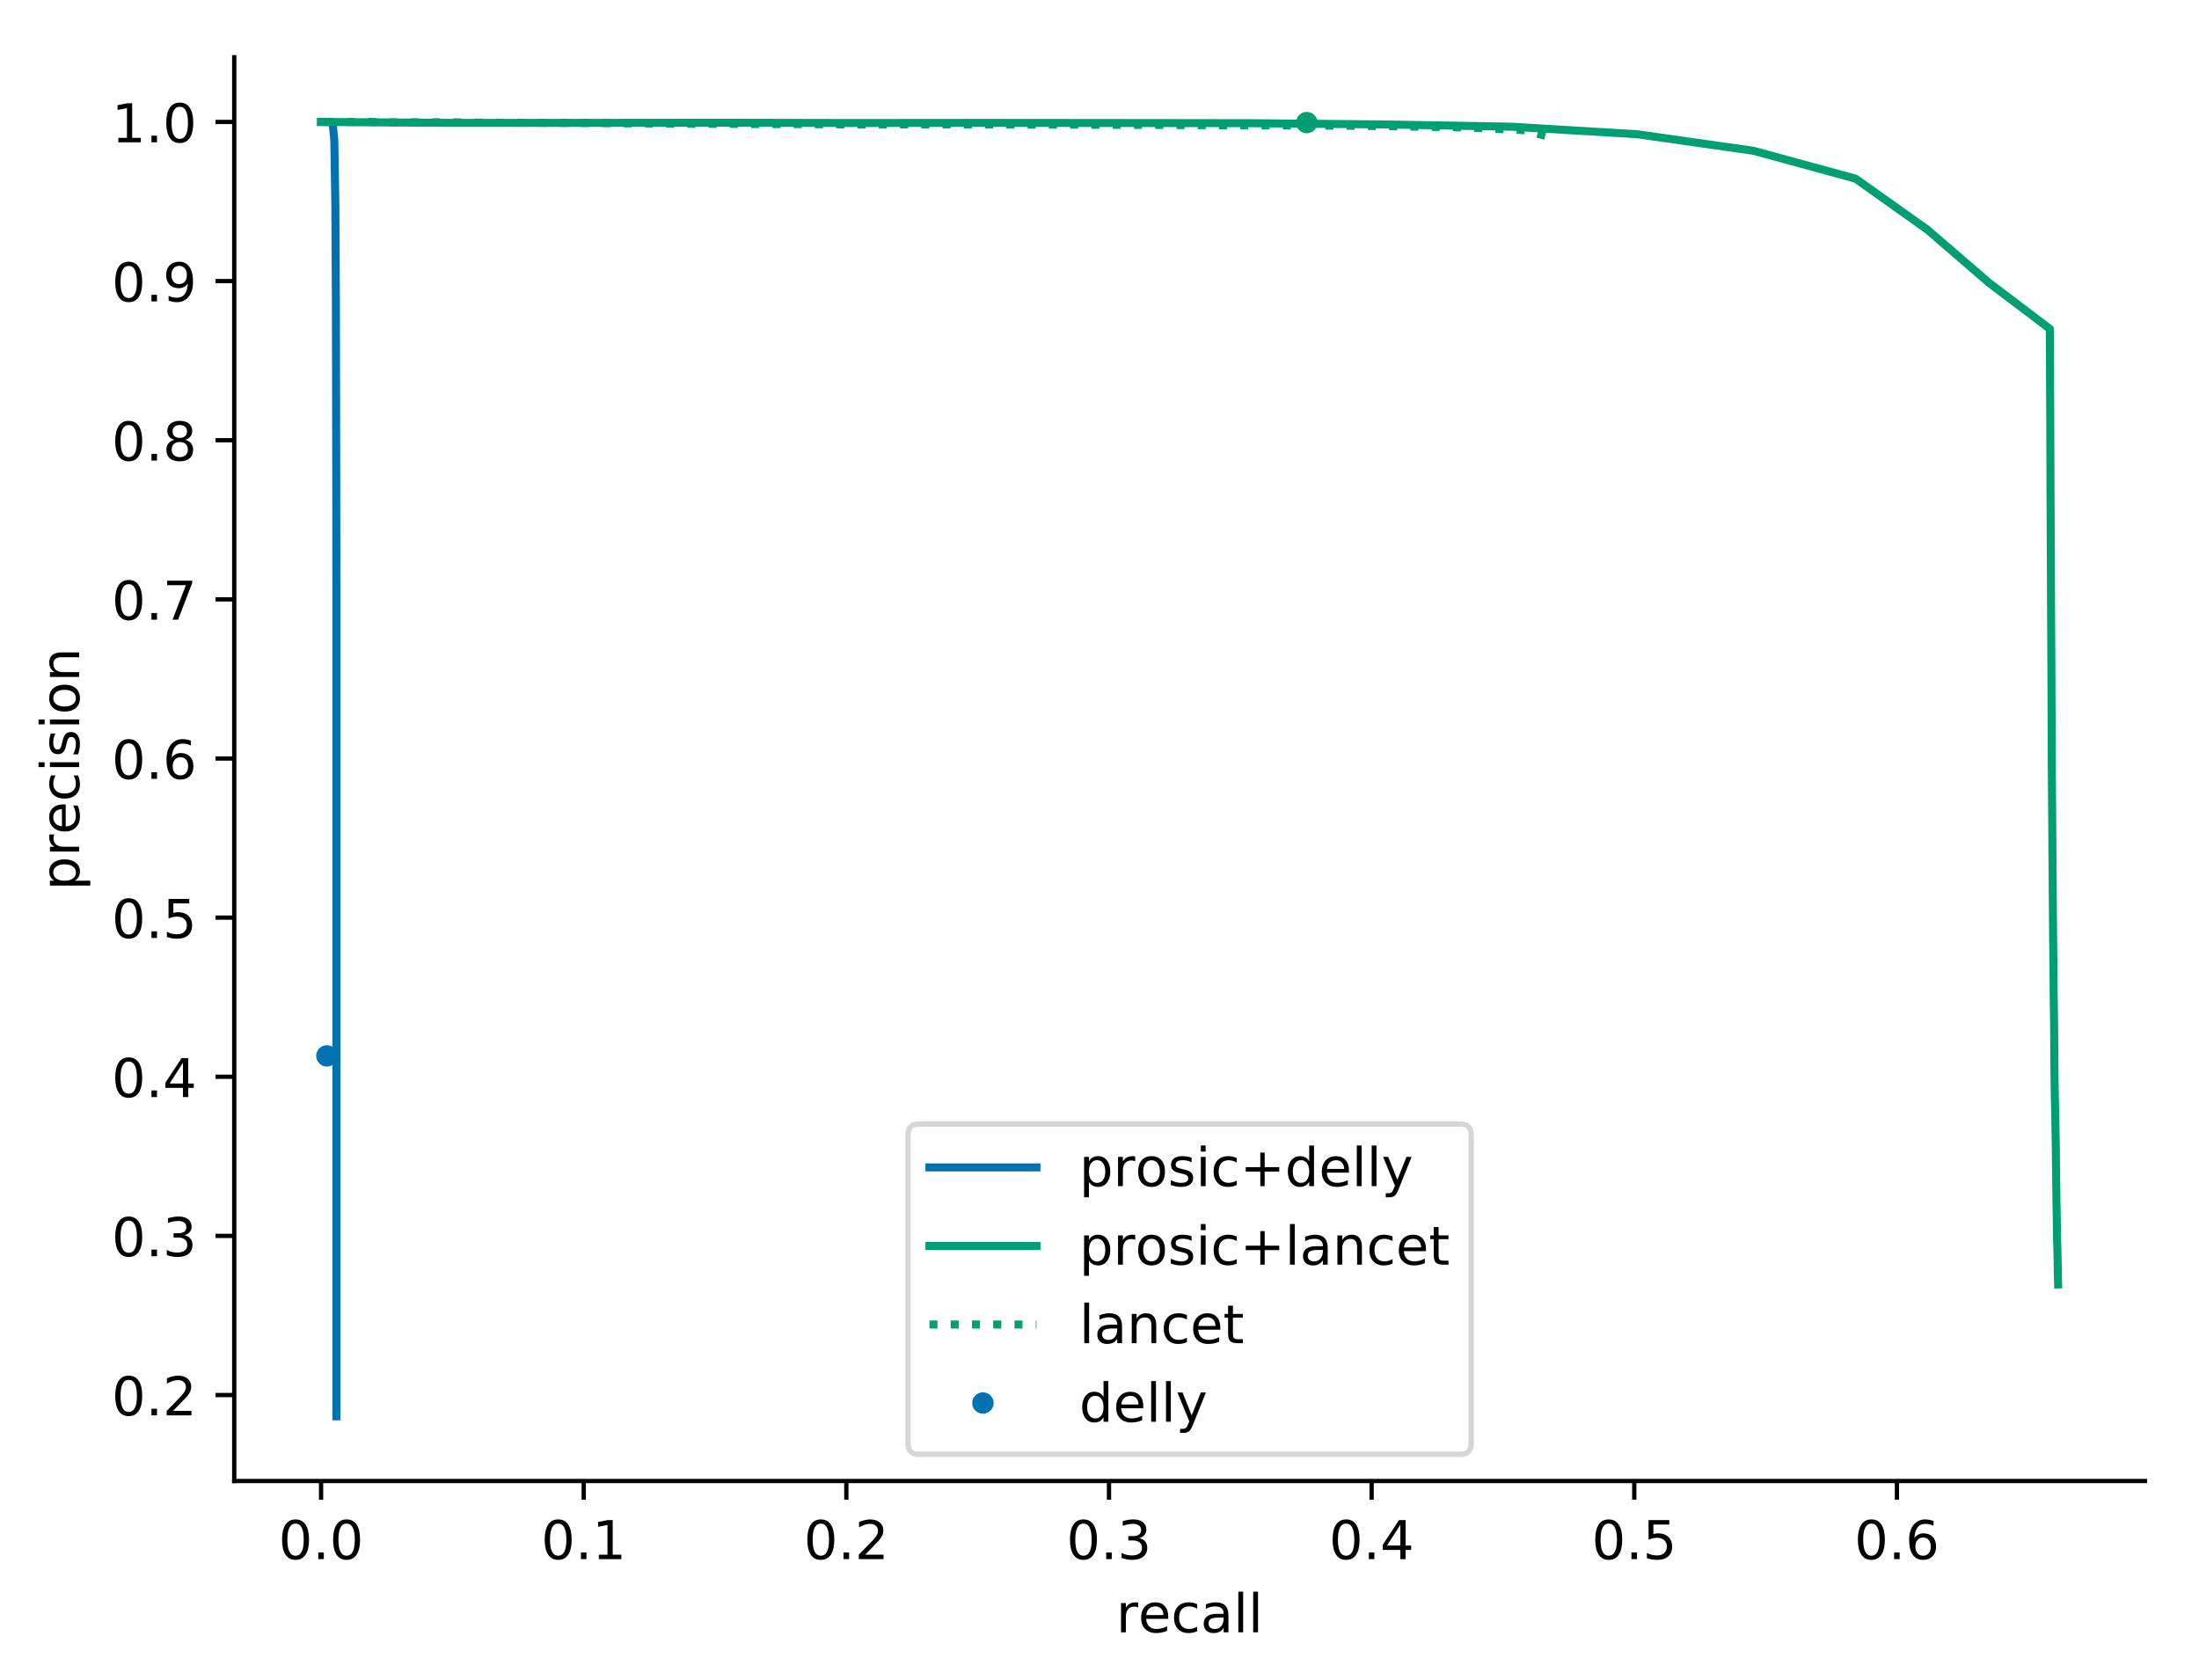
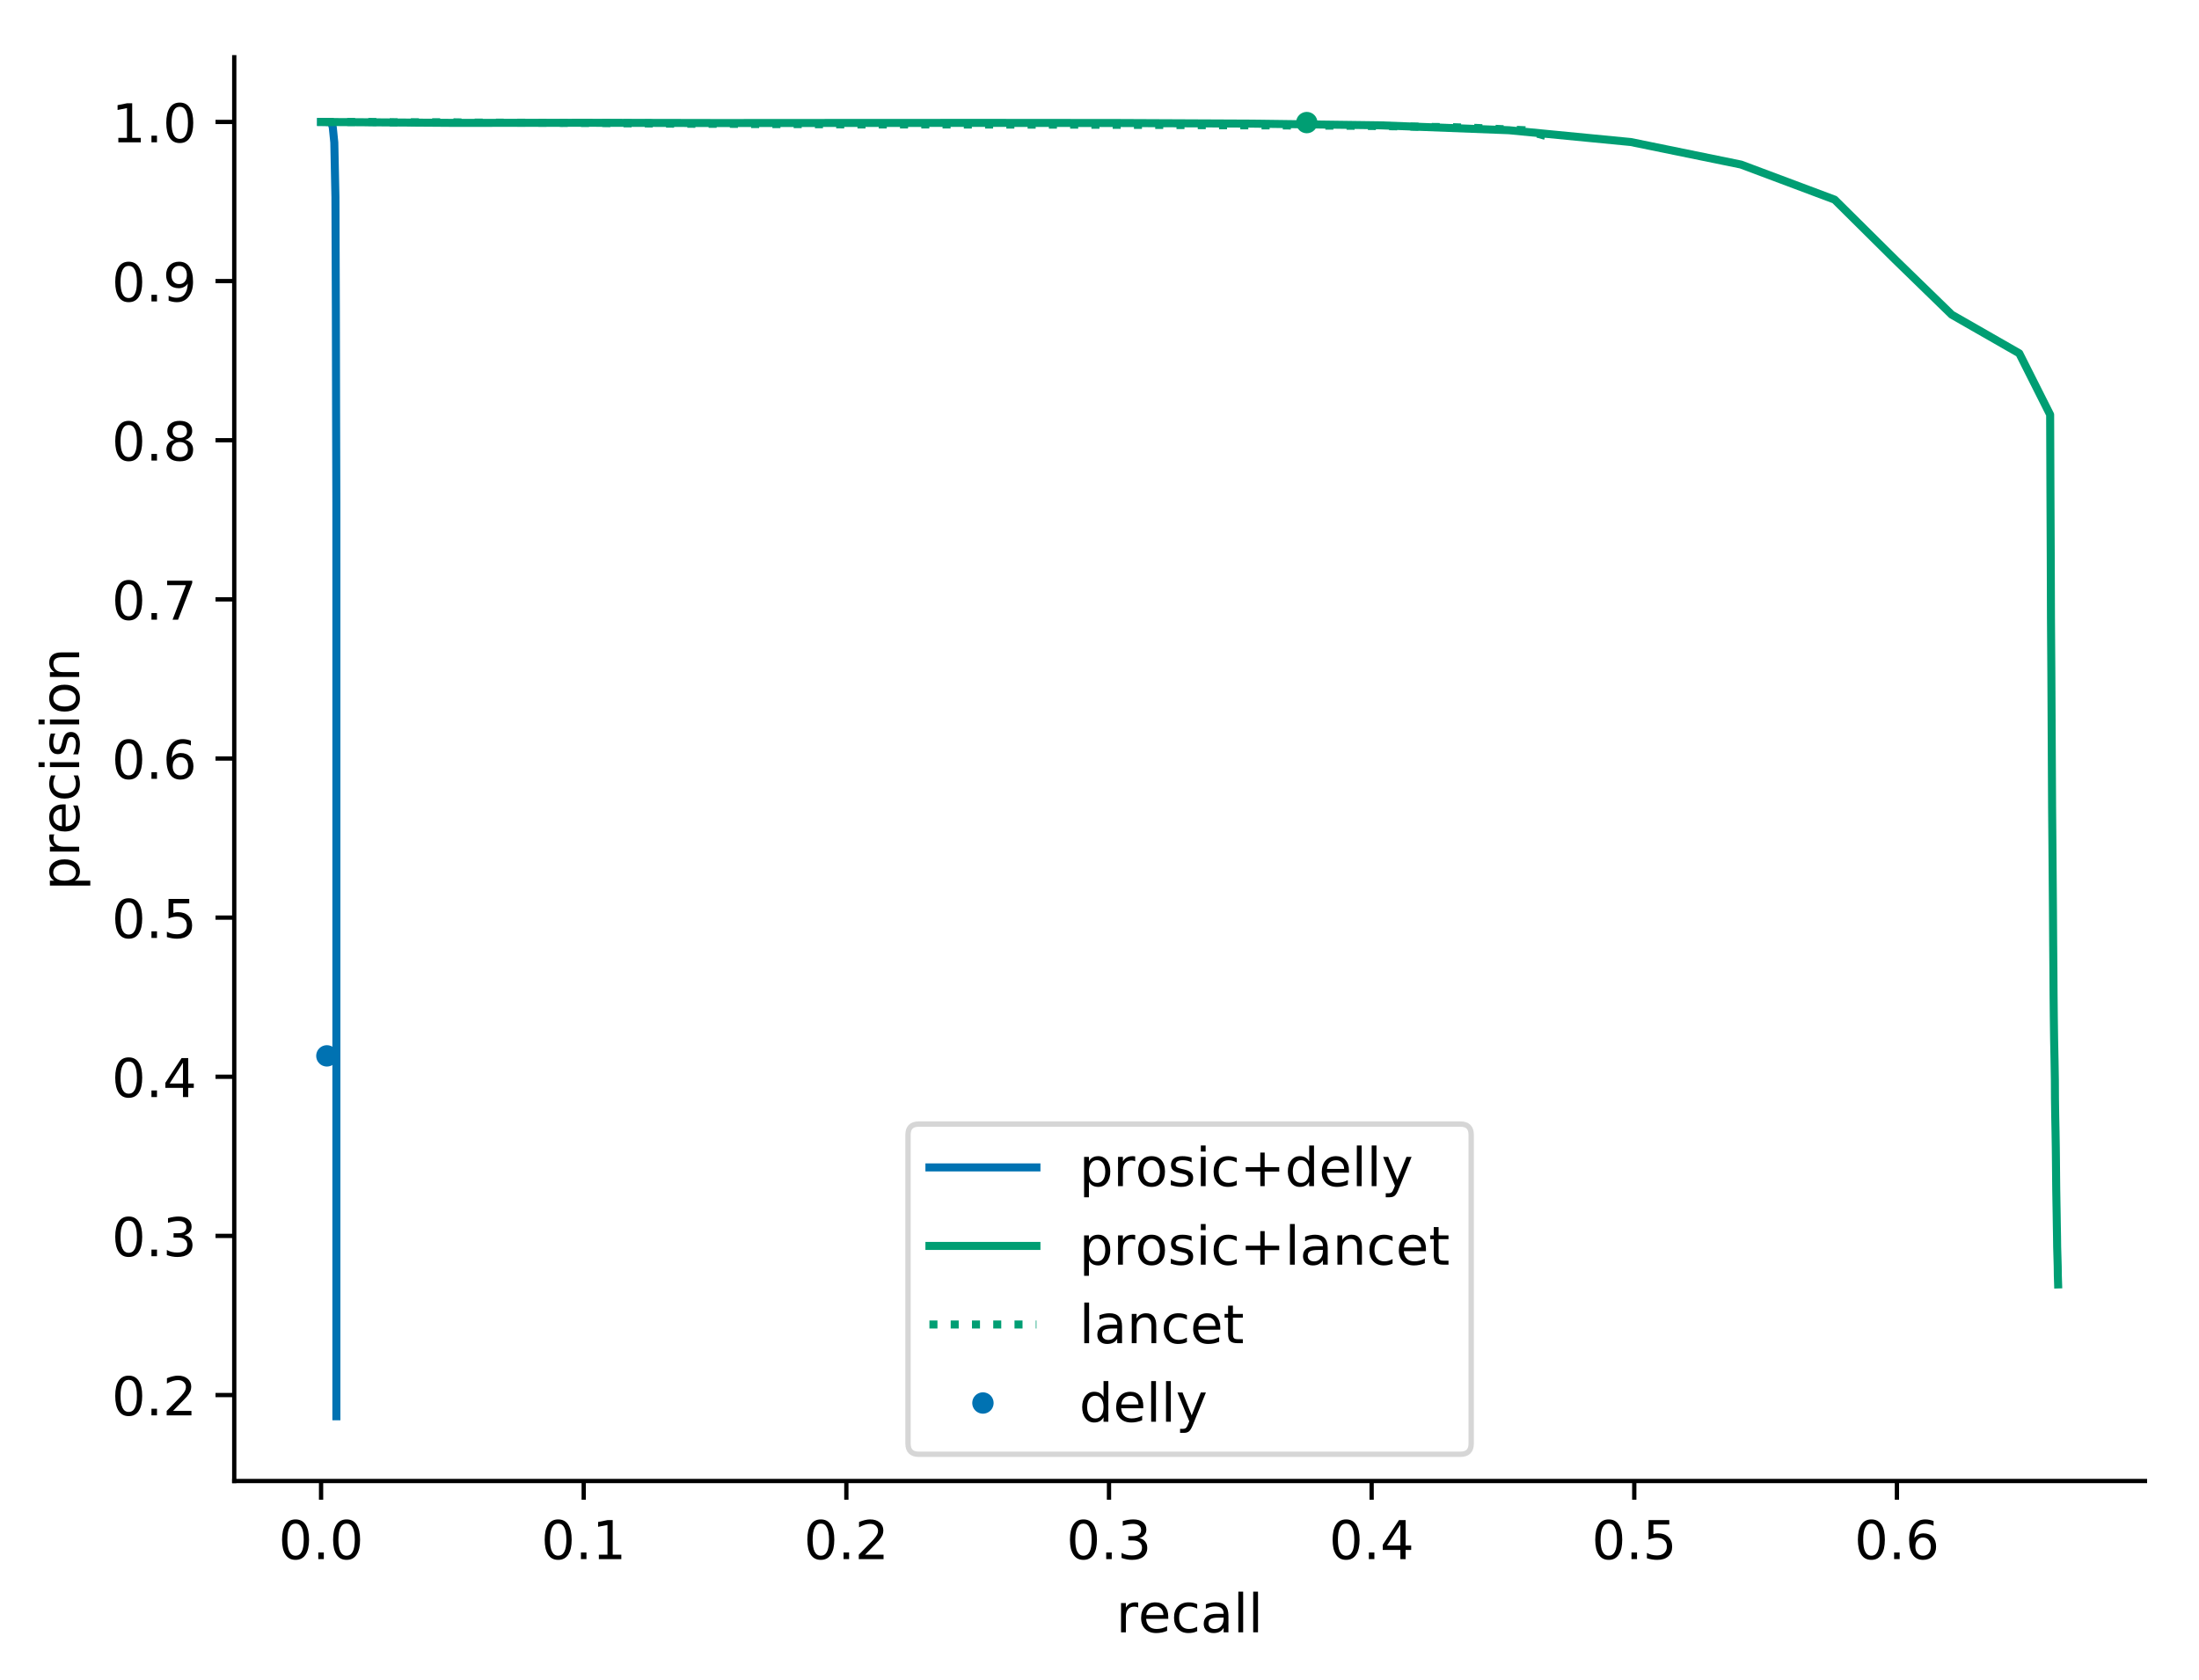
<svg xmlns="http://www.w3.org/2000/svg" xmlns:xlink="http://www.w3.org/1999/xlink" height="314pt" version="1.1" viewBox="0 0 411 314" width="411pt">
  <defs>
    <style type="text/css">
*{stroke-linecap:butt;stroke-linejoin:round;}
  </style>
  </defs>
  <g id="figure_1">
    <g id="patch_1">
      <path d="M 0 314.368  L 411.601 314.368  L 411.601 0  L 0 0  z " style="fill:#ffffff;" />
    </g>
    <g id="axes_1">
      <g id="patch_2">
        <path d="M 43.781 276.812  L 400.901 276.812  L 400.901 10.7  L 43.781 10.7  z " style="fill:#ffffff;" />
      </g>
      <g id="matplotlib.axis_1">
        <g id="xtick_1">
          <g id="line2d_1">
            <defs>
-               <path d="M 0 0  L 0 3.5  " id="mc55c9b855c" style="stroke:#000000;stroke-width:0.8;" />
-             </defs>
-             <g>
-               <use style="stroke:#000000;stroke-width:0.8;" x="60.01" xlink:href="#mc55c9b855c" y="276.812" />
+               <path d="M 0 0  L 0 3.5  " id="m2b3a3316a5" style="stroke:#000000;stroke-width:0.8;" />
+             </defs>
+             <g>
+               <use style="stroke:#000000;stroke-width:0.8;" x="60.01" xlink:href="#m2b3a3316a5" y="276.812" />
            </g>
          </g>
          <g id="text_1">
            <defs>
              <path d="M 31.781 66.406  Q 24.172 66.406 20.328 58.906  Q 16.5 51.422 16.5 36.375  Q 16.5 21.391 20.328 13.891  Q 24.172 6.391 31.781 6.391  Q 39.453 6.391 43.281 13.891  Q 47.125 21.391 47.125 36.375  Q 47.125 51.422 43.281 58.906  Q 39.453 66.406 31.781 66.406  z M 31.781 74.219  Q 44.047 74.219 50.516 64.516  Q 56.984 54.828 56.984 36.375  Q 56.984 17.969 50.516 8.266  Q 44.047 -1.422 31.781 -1.422  Q 19.531 -1.422 13.062 8.266  Q 6.594 17.969 6.594 36.375  Q 6.594 54.828 13.062 64.516  Q 19.531 74.219 31.781 74.219  z " id="DejaVuSans-30" />
              <path d="M 10.688 12.406  L 21 12.406  L 21 0  L 10.688 0  z " id="DejaVuSans-2e" />
            </defs>
            <g transform="translate(52.05882 291.4104)scale(0.1 -0.1)">
              <use xlink:href="#DejaVuSans-30" />
              <use x="63.623" xlink:href="#DejaVuSans-2e" />
              <use x="95.41" xlink:href="#DejaVuSans-30" />
            </g>
          </g>
        </g>
        <g id="xtick_2">
          <g id="line2d_2">
            <g>
-               <use style="stroke:#000000;stroke-width:0.8;" x="109.098" xlink:href="#mc55c9b855c" y="276.812" />
+               <use style="stroke:#000000;stroke-width:0.8;" x="109.098" xlink:href="#m2b3a3316a5" y="276.812" />
            </g>
          </g>
          <g id="text_2">
            <defs>
              <path d="M 12.406 8.297  L 28.516 8.297  L 28.516 63.922  L 10.984 60.406  L 10.984 69.391  L 28.422 72.906  L 38.281 72.906  L 38.281 8.297  L 54.391 8.297  L 54.391 0  L 12.406 0  z " id="DejaVuSans-31" />
            </defs>
            <g transform="translate(101.1469 291.4104)scale(0.1 -0.1)">
              <use xlink:href="#DejaVuSans-30" />
              <use x="63.623" xlink:href="#DejaVuSans-2e" />
              <use x="95.41" xlink:href="#DejaVuSans-31" />
            </g>
          </g>
        </g>
        <g id="xtick_3">
          <g id="line2d_3">
            <g>
-               <use style="stroke:#000000;stroke-width:0.8;" x="158.187" xlink:href="#mc55c9b855c" y="276.812" />
+               <use style="stroke:#000000;stroke-width:0.8;" x="158.187" xlink:href="#m2b3a3316a5" y="276.812" />
            </g>
          </g>
          <g id="text_3">
            <defs>
              <path d="M 19.188 8.297  L 53.609 8.297  L 53.609 0  L 7.328 0  L 7.328 8.297  Q 12.938 14.109 22.625 23.891  Q 32.328 33.688 34.812 36.531  Q 39.547 41.844 41.422 45.531  Q 43.312 49.219 43.312 52.781  Q 43.312 58.594 39.234 62.25  Q 35.156 65.922 28.609 65.922  Q 23.969 65.922 18.812 64.312  Q 13.672 62.703 7.812 59.422  L 7.812 69.391  Q 13.766 71.781 18.938 73  Q 24.125 74.219 28.422 74.219  Q 39.75 74.219 46.484 68.547  Q 53.219 62.891 53.219 53.422  Q 53.219 48.922 51.531 44.891  Q 49.859 40.875 45.406 35.406  Q 44.188 33.984 37.641 27.219  Q 31.109 20.453 19.188 8.297  z " id="DejaVuSans-32" />
            </defs>
            <g transform="translate(150.235 291.4104)scale(0.1 -0.1)">
              <use xlink:href="#DejaVuSans-30" />
              <use x="63.623" xlink:href="#DejaVuSans-2e" />
              <use x="95.41" xlink:href="#DejaVuSans-32" />
            </g>
          </g>
        </g>
        <g id="xtick_4">
          <g id="line2d_4">
            <g>
-               <use style="stroke:#000000;stroke-width:0.8;" x="207.275" xlink:href="#mc55c9b855c" y="276.812" />
+               <use style="stroke:#000000;stroke-width:0.8;" x="207.275" xlink:href="#m2b3a3316a5" y="276.812" />
            </g>
          </g>
          <g id="text_4">
            <defs>
              <path d="M 40.578 39.312  Q 47.656 37.797 51.625 33  Q 55.609 28.219 55.609 21.188  Q 55.609 10.406 48.188 4.484  Q 40.766 -1.422 27.094 -1.422  Q 22.516 -1.422 17.656 -0.516  Q 12.797 0.391 7.625 2.203  L 7.625 11.719  Q 11.719 9.328 16.594 8.109  Q 21.484 6.891 26.812 6.891  Q 36.078 6.891 40.938 10.547  Q 45.797 14.203 45.797 21.188  Q 45.797 27.641 41.281 31.266  Q 36.766 34.906 28.719 34.906  L 20.219 34.906  L 20.219 43.016  L 29.109 43.016  Q 36.375 43.016 40.234 45.922  Q 44.094 48.828 44.094 54.297  Q 44.094 59.906 40.109 62.906  Q 36.141 65.922 28.719 65.922  Q 24.656 65.922 20.016 65.031  Q 15.375 64.156 9.812 62.312  L 9.812 71.094  Q 15.438 72.656 20.344 73.438  Q 25.25 74.219 29.594 74.219  Q 40.828 74.219 47.359 69.109  Q 53.906 64.016 53.906 55.328  Q 53.906 49.266 50.438 45.094  Q 46.969 40.922 40.578 39.312  z " id="DejaVuSans-33" />
            </defs>
            <g transform="translate(199.3231 291.4104)scale(0.1 -0.1)">
              <use xlink:href="#DejaVuSans-30" />
              <use x="63.623" xlink:href="#DejaVuSans-2e" />
              <use x="95.41" xlink:href="#DejaVuSans-33" />
            </g>
          </g>
        </g>
        <g id="xtick_5">
          <g id="line2d_5">
            <g>
-               <use style="stroke:#000000;stroke-width:0.8;" x="256.363" xlink:href="#mc55c9b855c" y="276.812" />
+               <use style="stroke:#000000;stroke-width:0.8;" x="256.363" xlink:href="#m2b3a3316a5" y="276.812" />
            </g>
          </g>
          <g id="text_5">
            <defs>
              <path d="M 37.797 64.312  L 12.891 25.391  L 37.797 25.391  z M 35.203 72.906  L 47.609 72.906  L 47.609 25.391  L 58.016 25.391  L 58.016 17.188  L 47.609 17.188  L 47.609 0  L 37.797 0  L 37.797 17.188  L 4.891 17.188  L 4.891 26.703  z " id="DejaVuSans-34" />
            </defs>
            <g transform="translate(248.4112 291.4104)scale(0.1 -0.1)">
              <use xlink:href="#DejaVuSans-30" />
              <use x="63.623" xlink:href="#DejaVuSans-2e" />
              <use x="95.41" xlink:href="#DejaVuSans-34" />
            </g>
          </g>
        </g>
        <g id="xtick_6">
          <g id="line2d_6">
            <g>
-               <use style="stroke:#000000;stroke-width:0.8;" x="305.451" xlink:href="#mc55c9b855c" y="276.812" />
+               <use style="stroke:#000000;stroke-width:0.8;" x="305.451" xlink:href="#m2b3a3316a5" y="276.812" />
            </g>
          </g>
          <g id="text_6">
            <defs>
              <path d="M 10.797 72.906  L 49.516 72.906  L 49.516 64.594  L 19.828 64.594  L 19.828 46.734  Q 21.969 47.469 24.109 47.828  Q 26.266 48.188 28.422 48.188  Q 40.625 48.188 47.75 41.5  Q 54.891 34.812 54.891 23.391  Q 54.891 11.625 47.562 5.094  Q 40.234 -1.422 26.906 -1.422  Q 22.312 -1.422 17.547 -0.641  Q 12.797 0.141 7.719 1.703  L 7.719 11.625  Q 12.109 9.234 16.797 8.062  Q 21.484 6.891 26.703 6.891  Q 35.156 6.891 40.078 11.328  Q 45.016 15.766 45.016 23.391  Q 45.016 31 40.078 35.438  Q 35.156 39.891 26.703 39.891  Q 22.75 39.891 18.812 39.016  Q 14.891 38.141 10.797 36.281  z " id="DejaVuSans-35" />
            </defs>
            <g transform="translate(297.4993 291.4104)scale(0.1 -0.1)">
              <use xlink:href="#DejaVuSans-30" />
              <use x="63.623" xlink:href="#DejaVuSans-2e" />
              <use x="95.41" xlink:href="#DejaVuSans-35" />
            </g>
          </g>
        </g>
        <g id="xtick_7">
          <g id="line2d_7">
            <g>
-               <use style="stroke:#000000;stroke-width:0.8;" x="354.539" xlink:href="#mc55c9b855c" y="276.812" />
+               <use style="stroke:#000000;stroke-width:0.8;" x="354.539" xlink:href="#m2b3a3316a5" y="276.812" />
            </g>
          </g>
          <g id="text_7">
            <defs>
              <path d="M 33.016 40.375  Q 26.375 40.375 22.484 35.828  Q 18.609 31.297 18.609 23.391  Q 18.609 15.531 22.484 10.953  Q 26.375 6.391 33.016 6.391  Q 39.656 6.391 43.531 10.953  Q 47.406 15.531 47.406 23.391  Q 47.406 31.297 43.531 35.828  Q 39.656 40.375 33.016 40.375  z M 52.594 71.297  L 52.594 62.312  Q 48.875 64.062 45.094 64.984  Q 41.312 65.922 37.594 65.922  Q 27.828 65.922 22.672 59.328  Q 17.531 52.734 16.797 39.406  Q 19.672 43.656 24.016 45.922  Q 28.375 48.188 33.594 48.188  Q 44.578 48.188 50.953 41.516  Q 57.328 34.859 57.328 23.391  Q 57.328 12.156 50.688 5.359  Q 44.047 -1.422 33.016 -1.422  Q 20.359 -1.422 13.672 8.266  Q 6.984 17.969 6.984 36.375  Q 6.984 53.656 15.188 63.938  Q 23.391 74.219 37.203 74.219  Q 40.922 74.219 44.703 73.484  Q 48.484 72.75 52.594 71.297  z " id="DejaVuSans-36" />
            </defs>
            <g transform="translate(346.5874 291.4104)scale(0.1 -0.1)">
              <use xlink:href="#DejaVuSans-30" />
              <use x="63.623" xlink:href="#DejaVuSans-2e" />
              <use x="95.41" xlink:href="#DejaVuSans-36" />
            </g>
          </g>
        </g>
        <g id="text_8">
          <defs>
            <path d="M 41.109 46.297  Q 39.594 47.172 37.812 47.578  Q 36.031 48 33.891 48  Q 26.266 48 22.188 43.047  Q 18.109 38.094 18.109 28.812  L 18.109 0  L 9.078 0  L 9.078 54.688  L 18.109 54.688  L 18.109 46.188  Q 20.953 51.172 25.484 53.578  Q 30.031 56 36.531 56  Q 37.453 56 38.578 55.875  Q 39.703 55.766 41.062 55.516  z " id="DejaVuSans-72" />
            <path d="M 56.203 29.594  L 56.203 25.203  L 14.891 25.203  Q 15.484 15.922 20.484 11.062  Q 25.484 6.203 34.422 6.203  Q 39.594 6.203 44.453 7.469  Q 49.312 8.734 54.109 11.281  L 54.109 2.781  Q 49.266 0.734 44.188 -0.344  Q 39.109 -1.422 33.891 -1.422  Q 20.797 -1.422 13.156 6.188  Q 5.516 13.812 5.516 26.812  Q 5.516 40.234 12.766 48.109  Q 20.016 56 32.328 56  Q 43.359 56 49.781 48.891  Q 56.203 41.797 56.203 29.594  z M 47.219 32.234  Q 47.125 39.594 43.094 43.984  Q 39.062 48.391 32.422 48.391  Q 24.906 48.391 20.391 44.141  Q 15.875 39.891 15.188 32.172  z " id="DejaVuSans-65" />
            <path d="M 48.781 52.594  L 48.781 44.188  Q 44.969 46.297 41.141 47.344  Q 37.312 48.391 33.406 48.391  Q 24.656 48.391 19.812 42.844  Q 14.984 37.312 14.984 27.297  Q 14.984 17.281 19.812 11.734  Q 24.656 6.203 33.406 6.203  Q 37.312 6.203 41.141 7.25  Q 44.969 8.297 48.781 10.406  L 48.781 2.094  Q 45.016 0.344 40.984 -0.531  Q 36.969 -1.422 32.422 -1.422  Q 20.062 -1.422 12.781 6.344  Q 5.516 14.109 5.516 27.297  Q 5.516 40.672 12.859 48.328  Q 20.219 56 33.016 56  Q 37.156 56 41.109 55.141  Q 45.062 54.297 48.781 52.594  z " id="DejaVuSans-63" />
            <path d="M 34.281 27.484  Q 23.391 27.484 19.188 25  Q 14.984 22.516 14.984 16.5  Q 14.984 11.719 18.141 8.906  Q 21.297 6.109 26.703 6.109  Q 34.188 6.109 38.703 11.406  Q 43.219 16.703 43.219 25.484  L 43.219 27.484  z M 52.203 31.203  L 52.203 0  L 43.219 0  L 43.219 8.297  Q 40.141 3.328 35.547 0.953  Q 30.953 -1.422 24.312 -1.422  Q 15.922 -1.422 10.953 3.297  Q 6 8.016 6 15.922  Q 6 25.141 12.172 29.828  Q 18.359 34.516 30.609 34.516  L 43.219 34.516  L 43.219 35.406  Q 43.219 41.609 39.141 45  Q 35.062 48.391 27.688 48.391  Q 23 48.391 18.547 47.266  Q 14.109 46.141 10.016 43.891  L 10.016 52.203  Q 14.938 54.109 19.578 55.047  Q 24.219 56 28.609 56  Q 40.484 56 46.344 49.844  Q 52.203 43.703 52.203 31.203  z " id="DejaVuSans-61" />
            <path d="M 9.422 75.984  L 18.406 75.984  L 18.406 0  L 9.422 0  z " id="DejaVuSans-6c" />
          </defs>
          <g transform="translate(208.6194 305.0886)scale(0.1 -0.1)">
            <use xlink:href="#DejaVuSans-72" />
            <use x="41.082" xlink:href="#DejaVuSans-65" />
            <use x="102.605" xlink:href="#DejaVuSans-63" />
            <use x="157.586" xlink:href="#DejaVuSans-61" />
            <use x="218.865" xlink:href="#DejaVuSans-6c" />
            <use x="246.648" xlink:href="#DejaVuSans-6c" />
          </g>
        </g>
      </g>
      <g id="matplotlib.axis_2">
        <g id="ytick_1">
          <g id="line2d_8">
            <defs>
-               <path d="M 0 0  L -3.5 0  " id="m532a38cff1" style="stroke:#000000;stroke-width:0.8;" />
-             </defs>
-             <g>
-               <use style="stroke:#000000;stroke-width:0.8;" x="43.781" xlink:href="#m532a38cff1" y="260.741" />
+               <path d="M 0 0  L -3.5 0  " id="m893e4a789e" style="stroke:#000000;stroke-width:0.8;" />
+             </defs>
+             <g>
+               <use style="stroke:#000000;stroke-width:0.8;" x="43.781" xlink:href="#m893e4a789e" y="260.741" />
            </g>
          </g>
          <g id="text_9">
            <g transform="translate(20.87813 264.5402)scale(0.1 -0.1)">
              <use xlink:href="#DejaVuSans-30" />
              <use x="63.623" xlink:href="#DejaVuSans-2e" />
              <use x="95.41" xlink:href="#DejaVuSans-32" />
            </g>
          </g>
        </g>
        <g id="ytick_2">
          <g id="line2d_9">
            <g>
-               <use style="stroke:#000000;stroke-width:0.8;" x="43.781" xlink:href="#m532a38cff1" y="230.998" />
+               <use style="stroke:#000000;stroke-width:0.8;" x="43.781" xlink:href="#m893e4a789e" y="230.998" />
            </g>
          </g>
          <g id="text_10">
            <g transform="translate(20.87813 234.7971)scale(0.1 -0.1)">
              <use xlink:href="#DejaVuSans-30" />
              <use x="63.623" xlink:href="#DejaVuSans-2e" />
              <use x="95.41" xlink:href="#DejaVuSans-33" />
            </g>
          </g>
        </g>
        <g id="ytick_3">
          <g id="line2d_10">
            <g>
-               <use style="stroke:#000000;stroke-width:0.8;" x="43.781" xlink:href="#m532a38cff1" y="201.255" />
+               <use style="stroke:#000000;stroke-width:0.8;" x="43.781" xlink:href="#m893e4a789e" y="201.255" />
            </g>
          </g>
          <g id="text_11">
            <g transform="translate(20.87813 205.0539)scale(0.1 -0.1)">
              <use xlink:href="#DejaVuSans-30" />
              <use x="63.623" xlink:href="#DejaVuSans-2e" />
              <use x="95.41" xlink:href="#DejaVuSans-34" />
            </g>
          </g>
        </g>
        <g id="ytick_4">
          <g id="line2d_11">
            <g>
-               <use style="stroke:#000000;stroke-width:0.8;" x="43.781" xlink:href="#m532a38cff1" y="171.512" />
+               <use style="stroke:#000000;stroke-width:0.8;" x="43.781" xlink:href="#m893e4a789e" y="171.512" />
            </g>
          </g>
          <g id="text_12">
            <g transform="translate(20.87813 175.3108)scale(0.1 -0.1)">
              <use xlink:href="#DejaVuSans-30" />
              <use x="63.623" xlink:href="#DejaVuSans-2e" />
              <use x="95.41" xlink:href="#DejaVuSans-35" />
            </g>
          </g>
        </g>
        <g id="ytick_5">
          <g id="line2d_12">
            <g>
-               <use style="stroke:#000000;stroke-width:0.8;" x="43.781" xlink:href="#m532a38cff1" y="141.768" />
+               <use style="stroke:#000000;stroke-width:0.8;" x="43.781" xlink:href="#m893e4a789e" y="141.768" />
            </g>
          </g>
          <g id="text_13">
            <g transform="translate(20.87813 145.5677)scale(0.1 -0.1)">
              <use xlink:href="#DejaVuSans-30" />
              <use x="63.623" xlink:href="#DejaVuSans-2e" />
              <use x="95.41" xlink:href="#DejaVuSans-36" />
            </g>
          </g>
        </g>
        <g id="ytick_6">
          <g id="line2d_13">
            <g>
-               <use style="stroke:#000000;stroke-width:0.8;" x="43.781" xlink:href="#m532a38cff1" y="112.025" />
+               <use style="stroke:#000000;stroke-width:0.8;" x="43.781" xlink:href="#m893e4a789e" y="112.025" />
            </g>
          </g>
          <g id="text_14">
            <defs>
              <path d="M 8.203 72.906  L 55.078 72.906  L 55.078 68.703  L 28.609 0  L 18.312 0  L 43.219 64.594  L 8.203 64.594  z " id="DejaVuSans-37" />
            </defs>
            <g transform="translate(20.87813 115.8246)scale(0.1 -0.1)">
              <use xlink:href="#DejaVuSans-30" />
              <use x="63.623" xlink:href="#DejaVuSans-2e" />
              <use x="95.41" xlink:href="#DejaVuSans-37" />
            </g>
          </g>
        </g>
        <g id="ytick_7">
          <g id="line2d_14">
            <g>
-               <use style="stroke:#000000;stroke-width:0.8;" x="43.781" xlink:href="#m532a38cff1" y="82.282" />
+               <use style="stroke:#000000;stroke-width:0.8;" x="43.781" xlink:href="#m893e4a789e" y="82.282" />
            </g>
          </g>
          <g id="text_15">
            <defs>
              <path d="M 31.781 34.625  Q 24.75 34.625 20.719 30.859  Q 16.703 27.094 16.703 20.516  Q 16.703 13.922 20.719 10.156  Q 24.75 6.391 31.781 6.391  Q 38.812 6.391 42.859 10.172  Q 46.922 13.969 46.922 20.516  Q 46.922 27.094 42.891 30.859  Q 38.875 34.625 31.781 34.625  z M 21.922 38.812  Q 15.578 40.375 12.031 44.719  Q 8.5 49.078 8.5 55.328  Q 8.5 64.062 14.719 69.141  Q 20.953 74.219 31.781 74.219  Q 42.672 74.219 48.875 69.141  Q 55.078 64.062 55.078 55.328  Q 55.078 49.078 51.531 44.719  Q 48 40.375 41.703 38.812  Q 48.828 37.156 52.797 32.312  Q 56.781 27.484 56.781 20.516  Q 56.781 9.906 50.312 4.234  Q 43.844 -1.422 31.781 -1.422  Q 19.734 -1.422 13.25 4.234  Q 6.781 9.906 6.781 20.516  Q 6.781 27.484 10.781 32.312  Q 14.797 37.156 21.922 38.812  z M 18.312 54.391  Q 18.312 48.734 21.844 45.562  Q 25.391 42.391 31.781 42.391  Q 38.141 42.391 41.719 45.562  Q 45.312 48.734 45.312 54.391  Q 45.312 60.062 41.719 63.234  Q 38.141 66.406 31.781 66.406  Q 25.391 66.406 21.844 63.234  Q 18.312 60.062 18.312 54.391  z " id="DejaVuSans-38" />
            </defs>
            <g transform="translate(20.87813 86.08146)scale(0.1 -0.1)">
              <use xlink:href="#DejaVuSans-30" />
              <use x="63.623" xlink:href="#DejaVuSans-2e" />
              <use x="95.41" xlink:href="#DejaVuSans-38" />
            </g>
          </g>
        </g>
        <g id="ytick_8">
          <g id="line2d_15">
            <g>
-               <use style="stroke:#000000;stroke-width:0.8;" x="43.781" xlink:href="#m532a38cff1" y="52.539" />
+               <use style="stroke:#000000;stroke-width:0.8;" x="43.781" xlink:href="#m893e4a789e" y="52.539" />
            </g>
          </g>
          <g id="text_16">
            <defs>
              <path d="M 10.984 1.516  L 10.984 10.5  Q 14.703 8.734 18.5 7.812  Q 22.312 6.891 25.984 6.891  Q 35.75 6.891 40.891 13.453  Q 46.047 20.016 46.781 33.406  Q 43.953 29.203 39.594 26.953  Q 35.25 24.703 29.984 24.703  Q 19.047 24.703 12.672 31.312  Q 6.297 37.938 6.297 49.422  Q 6.297 60.641 12.938 67.422  Q 19.578 74.219 30.609 74.219  Q 43.266 74.219 49.922 64.516  Q 56.594 54.828 56.594 36.375  Q 56.594 19.141 48.406 8.859  Q 40.234 -1.422 26.422 -1.422  Q 22.703 -1.422 18.891 -0.688  Q 15.094 0.047 10.984 1.516  z M 30.609 32.422  Q 37.25 32.422 41.125 36.953  Q 45.016 41.5 45.016 49.422  Q 45.016 57.281 41.125 61.844  Q 37.25 66.406 30.609 66.406  Q 23.969 66.406 20.094 61.844  Q 16.219 57.281 16.219 49.422  Q 16.219 41.5 20.094 36.953  Q 23.969 32.422 30.609 32.422  z " id="DejaVuSans-39" />
            </defs>
            <g transform="translate(20.87813 56.33834)scale(0.1 -0.1)">
              <use xlink:href="#DejaVuSans-30" />
              <use x="63.623" xlink:href="#DejaVuSans-2e" />
              <use x="95.41" xlink:href="#DejaVuSans-39" />
            </g>
          </g>
        </g>
        <g id="ytick_9">
          <g id="line2d_16">
            <g>
-               <use style="stroke:#000000;stroke-width:0.8;" x="43.781" xlink:href="#m532a38cff1" y="22.796" />
+               <use style="stroke:#000000;stroke-width:0.8;" x="43.781" xlink:href="#m893e4a789e" y="22.796" />
            </g>
          </g>
          <g id="text_17">
            <g transform="translate(20.87813 26.59522)scale(0.1 -0.1)">
              <use xlink:href="#DejaVuSans-31" />
              <use x="63.623" xlink:href="#DejaVuSans-2e" />
              <use x="95.41" xlink:href="#DejaVuSans-30" />
            </g>
          </g>
        </g>
        <g id="text_18">
          <defs>
            <path d="M 18.109 8.203  L 18.109 -20.797  L 9.078 -20.797  L 9.078 54.688  L 18.109 54.688  L 18.109 46.391  Q 20.953 51.266 25.266 53.625  Q 29.594 56 35.594 56  Q 45.562 56 51.781 48.094  Q 58.016 40.188 58.016 27.297  Q 58.016 14.406 51.781 6.484  Q 45.562 -1.422 35.594 -1.422  Q 29.594 -1.422 25.266 0.953  Q 20.953 3.328 18.109 8.203  z M 48.688 27.297  Q 48.688 37.203 44.609 42.844  Q 40.531 48.484 33.406 48.484  Q 26.266 48.484 22.188 42.844  Q 18.109 37.203 18.109 27.297  Q 18.109 17.391 22.188 11.75  Q 26.266 6.109 33.406 6.109  Q 40.531 6.109 44.609 11.75  Q 48.688 17.391 48.688 27.297  z " id="DejaVuSans-70" />
            <path d="M 9.422 54.688  L 18.406 54.688  L 18.406 0  L 9.422 0  z M 9.422 75.984  L 18.406 75.984  L 18.406 64.594  L 9.422 64.594  z " id="DejaVuSans-69" />
            <path d="M 44.281 53.078  L 44.281 44.578  Q 40.484 46.531 36.375 47.5  Q 32.281 48.484 27.875 48.484  Q 21.188 48.484 17.844 46.438  Q 14.5 44.391 14.5 40.281  Q 14.5 37.156 16.891 35.375  Q 19.281 33.594 26.516 31.984  L 29.594 31.297  Q 39.156 29.25 43.188 25.516  Q 47.219 21.781 47.219 15.094  Q 47.219 7.469 41.188 3.016  Q 35.156 -1.422 24.609 -1.422  Q 20.219 -1.422 15.453 -0.562  Q 10.688 0.297 5.422 2  L 5.422 11.281  Q 10.406 8.688 15.234 7.391  Q 20.062 6.109 24.812 6.109  Q 31.156 6.109 34.562 8.281  Q 37.984 10.453 37.984 14.406  Q 37.984 18.062 35.516 20.016  Q 33.062 21.969 24.703 23.781  L 21.578 24.516  Q 13.234 26.266 9.516 29.906  Q 5.812 33.547 5.812 39.891  Q 5.812 47.609 11.281 51.797  Q 16.75 56 26.812 56  Q 31.781 56 36.172 55.266  Q 40.578 54.547 44.281 53.078  z " id="DejaVuSans-73" />
            <path d="M 30.609 48.391  Q 23.391 48.391 19.188 42.75  Q 14.984 37.109 14.984 27.297  Q 14.984 17.484 19.156 11.844  Q 23.344 6.203 30.609 6.203  Q 37.797 6.203 41.984 11.859  Q 46.188 17.531 46.188 27.297  Q 46.188 37.016 41.984 42.703  Q 37.797 48.391 30.609 48.391  z M 30.609 56  Q 42.328 56 49.016 48.375  Q 55.719 40.766 55.719 27.297  Q 55.719 13.875 49.016 6.219  Q 42.328 -1.422 30.609 -1.422  Q 18.844 -1.422 12.172 6.219  Q 5.516 13.875 5.516 27.297  Q 5.516 40.766 12.172 48.375  Q 18.844 56 30.609 56  z " id="DejaVuSans-6f" />
            <path d="M 54.891 33.016  L 54.891 0  L 45.906 0  L 45.906 32.719  Q 45.906 40.484 42.875 44.328  Q 39.844 48.188 33.797 48.188  Q 26.516 48.188 22.312 43.547  Q 18.109 38.922 18.109 30.906  L 18.109 0  L 9.078 0  L 9.078 54.688  L 18.109 54.688  L 18.109 46.188  Q 21.344 51.125 25.703 53.562  Q 30.078 56 35.797 56  Q 45.219 56 50.047 50.172  Q 54.891 44.344 54.891 33.016  z " id="DejaVuSans-6e" />
          </defs>
          <g transform="translate(14.79844 166.4208)rotate(-90)scale(0.1 -0.1)">
            <use xlink:href="#DejaVuSans-70" />
            <use x="63.477" xlink:href="#DejaVuSans-72" />
            <use x="104.559" xlink:href="#DejaVuSans-65" />
            <use x="166.082" xlink:href="#DejaVuSans-63" />
            <use x="221.062" xlink:href="#DejaVuSans-69" />
            <use x="248.846" xlink:href="#DejaVuSans-73" />
            <use x="300.945" xlink:href="#DejaVuSans-69" />
            <use x="328.729" xlink:href="#DejaVuSans-6f" />
            <use x="389.91" xlink:href="#DejaVuSans-6e" />
          </g>
        </g>
      </g>
      <g id="line2d_17">
-         <path clip-path="url(#p54bdf5d5d2)" d="M 60.014 22.796  L 60.326 22.796  L 60.639 22.796  L 60.952 22.796  L 61.264 22.796  L 61.577 22.796  L 61.889 22.796  L 62.198 23.284  L 62.485 26.21  L 62.679 38.35  L 62.78 56.944  L 62.823 77.128  L 62.855 94.806  L 62.87 111.079  L 62.87 126.006  L 62.87 138.944  L 62.87 150.267  L 62.87 160.257  L 62.87 169.139  L 62.87 177.086  L 62.87 184.239  L 62.87 190.711  L 62.87 196.595  L 62.87 201.968  L 62.87 206.893  L 62.87 211.424  L 62.87 215.607  L 62.87 219.48  L 62.87 223.077  L 62.87 226.426  L 62.87 229.551  L 62.87 232.475  L 62.87 235.216  L 62.87 237.792  L 62.87 240.215  L 62.87 242.501  L 62.87 244.659  L 62.87 246.701  L 62.87 248.635  L 62.87 250.47  L 62.87 252.214  L 62.87 253.872  L 62.87 255.451  L 62.87 256.957  L 62.87 258.395  L 62.87 259.769  L 62.87 261.083  L 62.87 262.341  L 62.87 263.547  L 62.87 264.716  " style="fill:none;stroke:#0072b2;stroke-linecap:square;stroke-width:1.5;" />
+         <path clip-path="url(#p49426722d1)" d="M 60.014 22.796  L 60.326 22.796  L 60.639 22.796  L 60.952 22.796  L 61.264 22.796  L 61.577 22.796  L 61.889 22.796  L 62.194 23.771  L 62.482 26.637  L 62.694 36.833  L 62.773 57.627  L 62.819 77.439  L 62.866 93.952  L 62.87 111.079  L 62.87 126.006  L 62.87 138.944  L 62.87 150.267  L 62.87 160.257  L 62.87 169.139  L 62.87 177.086  L 62.87 184.239  L 62.87 190.711  L 62.87 196.595  L 62.87 201.968  L 62.87 206.893  L 62.87 211.424  L 62.87 215.607  L 62.87 219.48  L 62.87 223.077  L 62.87 226.426  L 62.87 229.551  L 62.87 232.475  L 62.87 235.216  L 62.87 237.792  L 62.87 240.215  L 62.87 242.501  L 62.87 244.659  L 62.87 246.701  L 62.87 248.635  L 62.87 250.47  L 62.87 252.214  L 62.87 253.872  L 62.87 255.451  L 62.87 256.957  L 62.87 258.395  L 62.87 259.769  L 62.87 261.083  L 62.87 262.341  L 62.87 263.547  L 62.87 264.716  " style="fill:none;stroke:#0072b2;stroke-linecap:square;stroke-width:1.5;" />
      </g>
      <g id="line2d_18">
-         <path clip-path="url(#p54bdf5d5d2)" d="M 60.014 22.796  L 84.81 22.968  L 109.595 22.968  L 134.413 22.939  L 159.195 22.99  L 183.987 22.968  L 208.765 22.99  L 233.518 23.023  L 258.124 23.253  L 282.499 23.68  L 306.017 25.093  L 327.741 28.185  L 346.808 33.392  L 360.275 42.96  L 371.737 52.848  L 383.113 61.458  L 383.199 77.503  L 383.246 91.694  L 383.311 104.296  L 383.357 115.598  L 383.415 125.766  L 383.454 134.972  L 383.487 143.339  L 383.548 150.955  L 383.594 157.945  L 383.645 164.383  L 383.691 170.33  L 383.738 175.823  L 383.799 180.93  L 383.835 185.697  L 383.903 190.133  L 383.939 194.281  L 383.964 198.175  L 384.004 201.832  L 384.054 205.276  L 384.137 208.52  L 384.184 211.591  L 384.237 214.489  L 384.263 217.245  L 384.295 219.858  L 384.331 222.334  L 384.356 224.695  L 384.403 226.937  L 384.435 229.071  L 384.46 231.118  L 384.525 233.063  L 384.568 234.929  L 384.597 236.719  L 384.622 238.43  L 384.669 240.071  " style="fill:none;stroke:#009e73;stroke-linecap:square;stroke-width:1.5;" />
+         <path clip-path="url(#p49426722d1)" d="M 60.014 22.796  L 84.817 22.968  L 109.62 22.947  L 134.409 22.997  L 159.22 22.979  L 184.001 22.968  L 208.776 22.99  L 233.478 23.103  L 257.994 23.425  L 282.025 24.34  L 304.806 26.547  L 325.399 30.758  L 342.9 37.317  L 354.237 48.556  L 364.783 58.815  L 377.409 66.041  L 383.178 77.503  L 383.232 91.679  L 383.293 104.3  L 383.332 115.607  L 383.404 125.764  L 383.454 134.952  L 383.501 143.321  L 383.544 150.957  L 383.605 157.949  L 383.656 164.375  L 383.706 170.323  L 383.742 175.827  L 383.785 180.945  L 383.817 185.706  L 383.864 190.152  L 383.921 194.296  L 384 198.169  L 384.061 201.817  L 384.079 205.258  L 384.126 208.511  L 384.187 211.581  L 384.234 214.485  L 384.266 217.24  L 384.291 219.849  L 384.317 222.331  L 384.356 224.685  L 384.396 226.93  L 384.428 229.073  L 384.464 231.107  L 384.489 233.067  L 384.543 234.935  L 384.593 236.72  L 384.615 238.432  L 384.669 240.071  " style="fill:none;stroke:#009e73;stroke-linecap:square;stroke-width:1.5;" />
      </g>
      <g id="line2d_19">
-         <path clip-path="url(#p54bdf5d5d2)" d="M 288.811 25.387  L 284.974 24.342  L 280.459 24.124  L 275.983 23.912  L 271.328 23.766  L 266.798 23.716  L 262.136 23.627  L 257.412 23.561  L 252.732 23.508  L 248.066 23.48  L 243.385 23.475  L 238.77 23.439  L 234.035 23.432  L 229.34 23.418  L 224.642 23.397  L 219.958 23.368  L 215.378 23.344  L 210.55 23.333  L 205.855 23.322  L 201.204 23.301  L 196.512 23.295  L 191.807 23.297  L 187.216 23.282  L 182.396 23.275  L 177.69 23.267  L 173.024 23.258  L 168.311 23.268  L 163.656 23.258  L 158.871 23.259  L 154.212 23.226  L 149.485 23.201  L 144.808 23.198  L 140.063 23.182  L 135.379 23.135  L 130.666 23.143  L 125.961 23.119  L 121.287 23.074  L 116.575 23.041  L 111.887 22.981  L 107.174 22.977  L 102.472 22.947  L 97.759 22.937  L 93.05 22.925  L 88.327 22.909  L 83.625 22.841  L 78.897 22.853  L 74.177 22.871  L 69.454 22.796  L 64.734 22.796  L 60.014 22.796  " style="fill:none;stroke:#009e73;stroke-dasharray:1.5,2.475;stroke-dashoffset:0;stroke-width:1.5;" />
+         <path clip-path="url(#p49426722d1)" d="M 288.811 25.387  L 284.974 24.342  L 280.459 24.124  L 275.983 23.912  L 271.328 23.766  L 266.798 23.716  L 262.136 23.627  L 257.412 23.561  L 252.732 23.508  L 248.066 23.48  L 243.385 23.475  L 238.77 23.439  L 234.035 23.432  L 229.34 23.418  L 224.642 23.397  L 219.958 23.368  L 215.378 23.344  L 210.55 23.333  L 205.855 23.322  L 201.204 23.301  L 196.512 23.295  L 191.807 23.297  L 187.216 23.282  L 182.396 23.275  L 177.69 23.267  L 173.024 23.258  L 168.311 23.268  L 163.656 23.258  L 158.871 23.259  L 154.212 23.226  L 149.485 23.201  L 144.808 23.198  L 140.063 23.182  L 135.379 23.135  L 130.666 23.143  L 125.961 23.119  L 121.287 23.074  L 116.575 23.041  L 111.887 22.981  L 107.174 22.977  L 102.472 22.947  L 97.759 22.937  L 93.05 22.925  L 88.327 22.909  L 83.625 22.841  L 78.897 22.853  L 74.177 22.871  L 69.454 22.796  L 64.734 22.796  L 60.014 22.796  " style="fill:none;stroke:#009e73;stroke-dasharray:1.5,2.475;stroke-dashoffset:0;stroke-width:1.5;" />
      </g>
      <g id="line2d_20">
        <defs>
-           <path d="M 0 1.5  C 0.398 1.5 0.779 1.342 1.061 1.061  C 1.342 0.779 1.5 0.398 1.5 0  C 1.5 -0.398 1.342 -0.779 1.061 -1.061  C 0.779 -1.342 0.398 -1.5 0 -1.5  C -0.398 -1.5 -0.779 -1.342 -1.061 -1.061  C -1.342 -0.779 -1.5 -0.398 -1.5 0  C -1.5 0.398 -1.342 0.779 -1.061 1.061  C -0.779 1.342 -0.398 1.5 0 1.5  z " id="m230c926176" style="stroke:#0072b2;" />
+           <path d="M 0 1.5  C 0.398 1.5 0.779 1.342 1.061 1.061  C 1.342 0.779 1.5 0.398 1.5 0  C 1.5 -0.398 1.342 -0.779 1.061 -1.061  C 0.779 -1.342 0.398 -1.5 0 -1.5  C -0.398 -1.5 -0.779 -1.342 -1.061 -1.061  C -1.342 -0.779 -1.5 -0.398 -1.5 0  C -1.5 0.398 -1.342 0.779 -1.061 1.061  C -0.779 1.342 -0.398 1.5 0 1.5  z " id="m5941a1b803" style="stroke:#0072b2;" />
        </defs>
-         <g clip-path="url(#p54bdf5d5d2)">
-           <use style="fill:#0072b2;stroke:#0072b2;" x="61.095" xlink:href="#m230c926176" y="197.349" />
+         <g clip-path="url(#p49426722d1)">
+           <use style="fill:#0072b2;stroke:#0072b2;" x="61.095" xlink:href="#m5941a1b803" y="197.349" />
        </g>
      </g>
      <g id="line2d_21">
        <defs>
-           <path d="M 0 1.5  C 0.398 1.5 0.779 1.342 1.061 1.061  C 1.342 0.779 1.5 0.398 1.5 0  C 1.5 -0.398 1.342 -0.779 1.061 -1.061  C 0.779 -1.342 0.398 -1.5 0 -1.5  C -0.398 -1.5 -0.779 -1.342 -1.061 -1.061  C -1.342 -0.779 -1.5 -0.398 -1.5 0  C -1.5 0.398 -1.342 0.779 -1.061 1.061  C -0.779 1.342 -0.398 1.5 0 1.5  z " id="m24ace4f906" style="stroke:#009e73;" />
+           <path d="M 0 1.5  C 0.398 1.5 0.779 1.342 1.061 1.061  C 1.342 0.779 1.5 0.398 1.5 0  C 1.5 -0.398 1.342 -0.779 1.061 -1.061  C 0.779 -1.342 0.398 -1.5 0 -1.5  C -0.398 -1.5 -0.779 -1.342 -1.061 -1.061  C -1.342 -0.779 -1.5 -0.398 -1.5 0  C -1.5 0.398 -1.342 0.779 -1.061 1.061  C -0.779 1.342 -0.398 1.5 0 1.5  z " id="m8ae58d2474" style="stroke:#009e73;" />
        </defs>
-         <g clip-path="url(#p54bdf5d5d2)">
-           <use style="fill:#009e73;stroke:#009e73;" x="244.24" xlink:href="#m24ace4f906" y="22.912" />
+         <g clip-path="url(#p49426722d1)">
+           <use style="fill:#009e73;stroke:#009e73;" x="244.24" xlink:href="#m8ae58d2474" y="22.912" />
        </g>
      </g>
      <g id="patch_3">
        <path d="M 43.781 276.812  L 43.781 10.7  " style="fill:none;stroke:#000000;stroke-linecap:square;stroke-linejoin:miter;stroke-width:0.8;" />
      </g>
      <g id="patch_4">
        <path d="M 43.781 276.812  L 400.901 276.812  " style="fill:none;stroke:#000000;stroke-linecap:square;stroke-linejoin:miter;stroke-width:0.8;" />
      </g>
      <g id="legend_1">
        <g id="patch_5">
          <path d="M 171.713 271.812  L 272.969 271.812  Q 274.969 271.812 274.969 269.812  L 274.969 212.1  Q 274.969 210.1 272.969 210.1  L 171.713 210.1  Q 169.713 210.1 169.713 212.1  L 169.713 269.812  Q 169.713 271.812 171.713 271.812  z " style="fill:#ffffff;opacity:0.8;stroke:#cccccc;stroke-linejoin:miter;" />
        </g>
        <g id="line2d_22">
          <path d="M 173.713 218.198  L 193.713 218.198  " style="fill:none;stroke:#0072b2;stroke-linecap:square;stroke-width:1.5;" />
        </g>
        <g id="line2d_23" />
        <g id="text_19">
          <defs>
            <path d="M 46 62.703  L 46 35.5  L 73.188 35.5  L 73.188 27.203  L 46 27.203  L 46 0  L 37.797 0  L 37.797 27.203  L 10.594 27.203  L 10.594 35.5  L 37.797 35.5  L 37.797 62.703  z " id="DejaVuSans-2b" />
            <path d="M 45.406 46.391  L 45.406 75.984  L 54.391 75.984  L 54.391 0  L 45.406 0  L 45.406 8.203  Q 42.578 3.328 38.25 0.953  Q 33.938 -1.422 27.875 -1.422  Q 17.969 -1.422 11.734 6.484  Q 5.516 14.406 5.516 27.297  Q 5.516 40.188 11.734 48.094  Q 17.969 56 27.875 56  Q 33.938 56 38.25 53.625  Q 42.578 51.266 45.406 46.391  z M 14.797 27.297  Q 14.797 17.391 18.875 11.75  Q 22.953 6.109 30.078 6.109  Q 37.203 6.109 41.297 11.75  Q 45.406 17.391 45.406 27.297  Q 45.406 37.203 41.297 42.844  Q 37.203 48.484 30.078 48.484  Q 22.953 48.484 18.875 42.844  Q 14.797 37.203 14.797 27.297  z " id="DejaVuSans-64" />
            <path d="M 32.172 -5.078  Q 28.375 -14.844 24.75 -17.812  Q 21.141 -20.797 15.094 -20.797  L 7.906 -20.797  L 7.906 -13.281  L 13.188 -13.281  Q 16.891 -13.281 18.938 -11.516  Q 21 -9.766 23.484 -3.219  L 25.094 0.875  L 2.984 54.688  L 12.5 54.688  L 29.594 11.922  L 46.688 54.688  L 56.203 54.688  z " id="DejaVuSans-79" />
          </defs>
          <g transform="translate(201.7131 221.6979)scale(0.1 -0.1)">
            <use xlink:href="#DejaVuSans-70" />
            <use x="63.477" xlink:href="#DejaVuSans-72" />
            <use x="104.559" xlink:href="#DejaVuSans-6f" />
            <use x="165.74" xlink:href="#DejaVuSans-73" />
            <use x="217.84" xlink:href="#DejaVuSans-69" />
            <use x="245.623" xlink:href="#DejaVuSans-63" />
            <use x="300.604" xlink:href="#DejaVuSans-2b" />
            <use x="384.393" xlink:href="#DejaVuSans-64" />
            <use x="447.869" xlink:href="#DejaVuSans-65" />
            <use x="509.393" xlink:href="#DejaVuSans-6c" />
            <use x="537.176" xlink:href="#DejaVuSans-6c" />
            <use x="564.959" xlink:href="#DejaVuSans-79" />
          </g>
        </g>
        <g id="line2d_24">
          <path d="M 173.713 232.876  L 193.713 232.876  " style="fill:none;stroke:#009e73;stroke-linecap:square;stroke-width:1.5;" />
        </g>
        <g id="line2d_25" />
        <g id="text_20">
          <defs>
            <path d="M 18.312 70.219  L 18.312 54.688  L 36.812 54.688  L 36.812 47.703  L 18.312 47.703  L 18.312 18.016  Q 18.312 11.328 20.141 9.422  Q 21.969 7.516 27.594 7.516  L 36.812 7.516  L 36.812 0  L 27.594 0  Q 17.188 0 13.234 3.875  Q 9.281 7.766 9.281 18.016  L 9.281 47.703  L 2.688 47.703  L 2.688 54.688  L 9.281 54.688  L 9.281 70.219  z " id="DejaVuSans-74" />
          </defs>
          <g transform="translate(201.7131 236.3761)scale(0.1 -0.1)">
            <use xlink:href="#DejaVuSans-70" />
            <use x="63.477" xlink:href="#DejaVuSans-72" />
            <use x="104.559" xlink:href="#DejaVuSans-6f" />
            <use x="165.74" xlink:href="#DejaVuSans-73" />
            <use x="217.84" xlink:href="#DejaVuSans-69" />
            <use x="245.623" xlink:href="#DejaVuSans-63" />
            <use x="300.604" xlink:href="#DejaVuSans-2b" />
            <use x="384.393" xlink:href="#DejaVuSans-6c" />
            <use x="412.176" xlink:href="#DejaVuSans-61" />
            <use x="473.455" xlink:href="#DejaVuSans-6e" />
            <use x="536.834" xlink:href="#DejaVuSans-63" />
            <use x="591.814" xlink:href="#DejaVuSans-65" />
            <use x="653.338" xlink:href="#DejaVuSans-74" />
          </g>
        </g>
        <g id="line2d_26">
          <path d="M 173.713 247.554  L 193.713 247.554  " style="fill:none;stroke:#009e73;stroke-dasharray:1.5,2.475;stroke-dashoffset:0;stroke-width:1.5;" />
        </g>
        <g id="line2d_27" />
        <g id="text_21">
          <g transform="translate(201.7131 251.0542)scale(0.1 -0.1)">
            <use xlink:href="#DejaVuSans-6c" />
            <use x="27.783" xlink:href="#DejaVuSans-61" />
            <use x="89.062" xlink:href="#DejaVuSans-6e" />
            <use x="152.441" xlink:href="#DejaVuSans-63" />
            <use x="207.422" xlink:href="#DejaVuSans-65" />
            <use x="268.945" xlink:href="#DejaVuSans-74" />
          </g>
        </g>
        <g id="line2d_28" />
        <g id="line2d_29">
          <g>
-             <use style="fill:#0072b2;stroke:#0072b2;" x="183.713" xlink:href="#m230c926176" y="262.232" />
+             <use style="fill:#0072b2;stroke:#0072b2;" x="183.713" xlink:href="#m5941a1b803" y="262.232" />
          </g>
        </g>
        <g id="text_22">
          <g transform="translate(201.7131 265.7323)scale(0.1 -0.1)">
            <use xlink:href="#DejaVuSans-64" />
            <use x="63.477" xlink:href="#DejaVuSans-65" />
            <use x="125" xlink:href="#DejaVuSans-6c" />
            <use x="152.783" xlink:href="#DejaVuSans-6c" />
            <use x="180.566" xlink:href="#DejaVuSans-79" />
          </g>
        </g>
      </g>
    </g>
  </g>
  <defs>
-     <clipPath id="p54bdf5d5d2">
+     <clipPath id="p49426722d1">
      <rect height="266.112" width="357.12" x="43.781" y="10.7" />
    </clipPath>
  </defs>
</svg>
